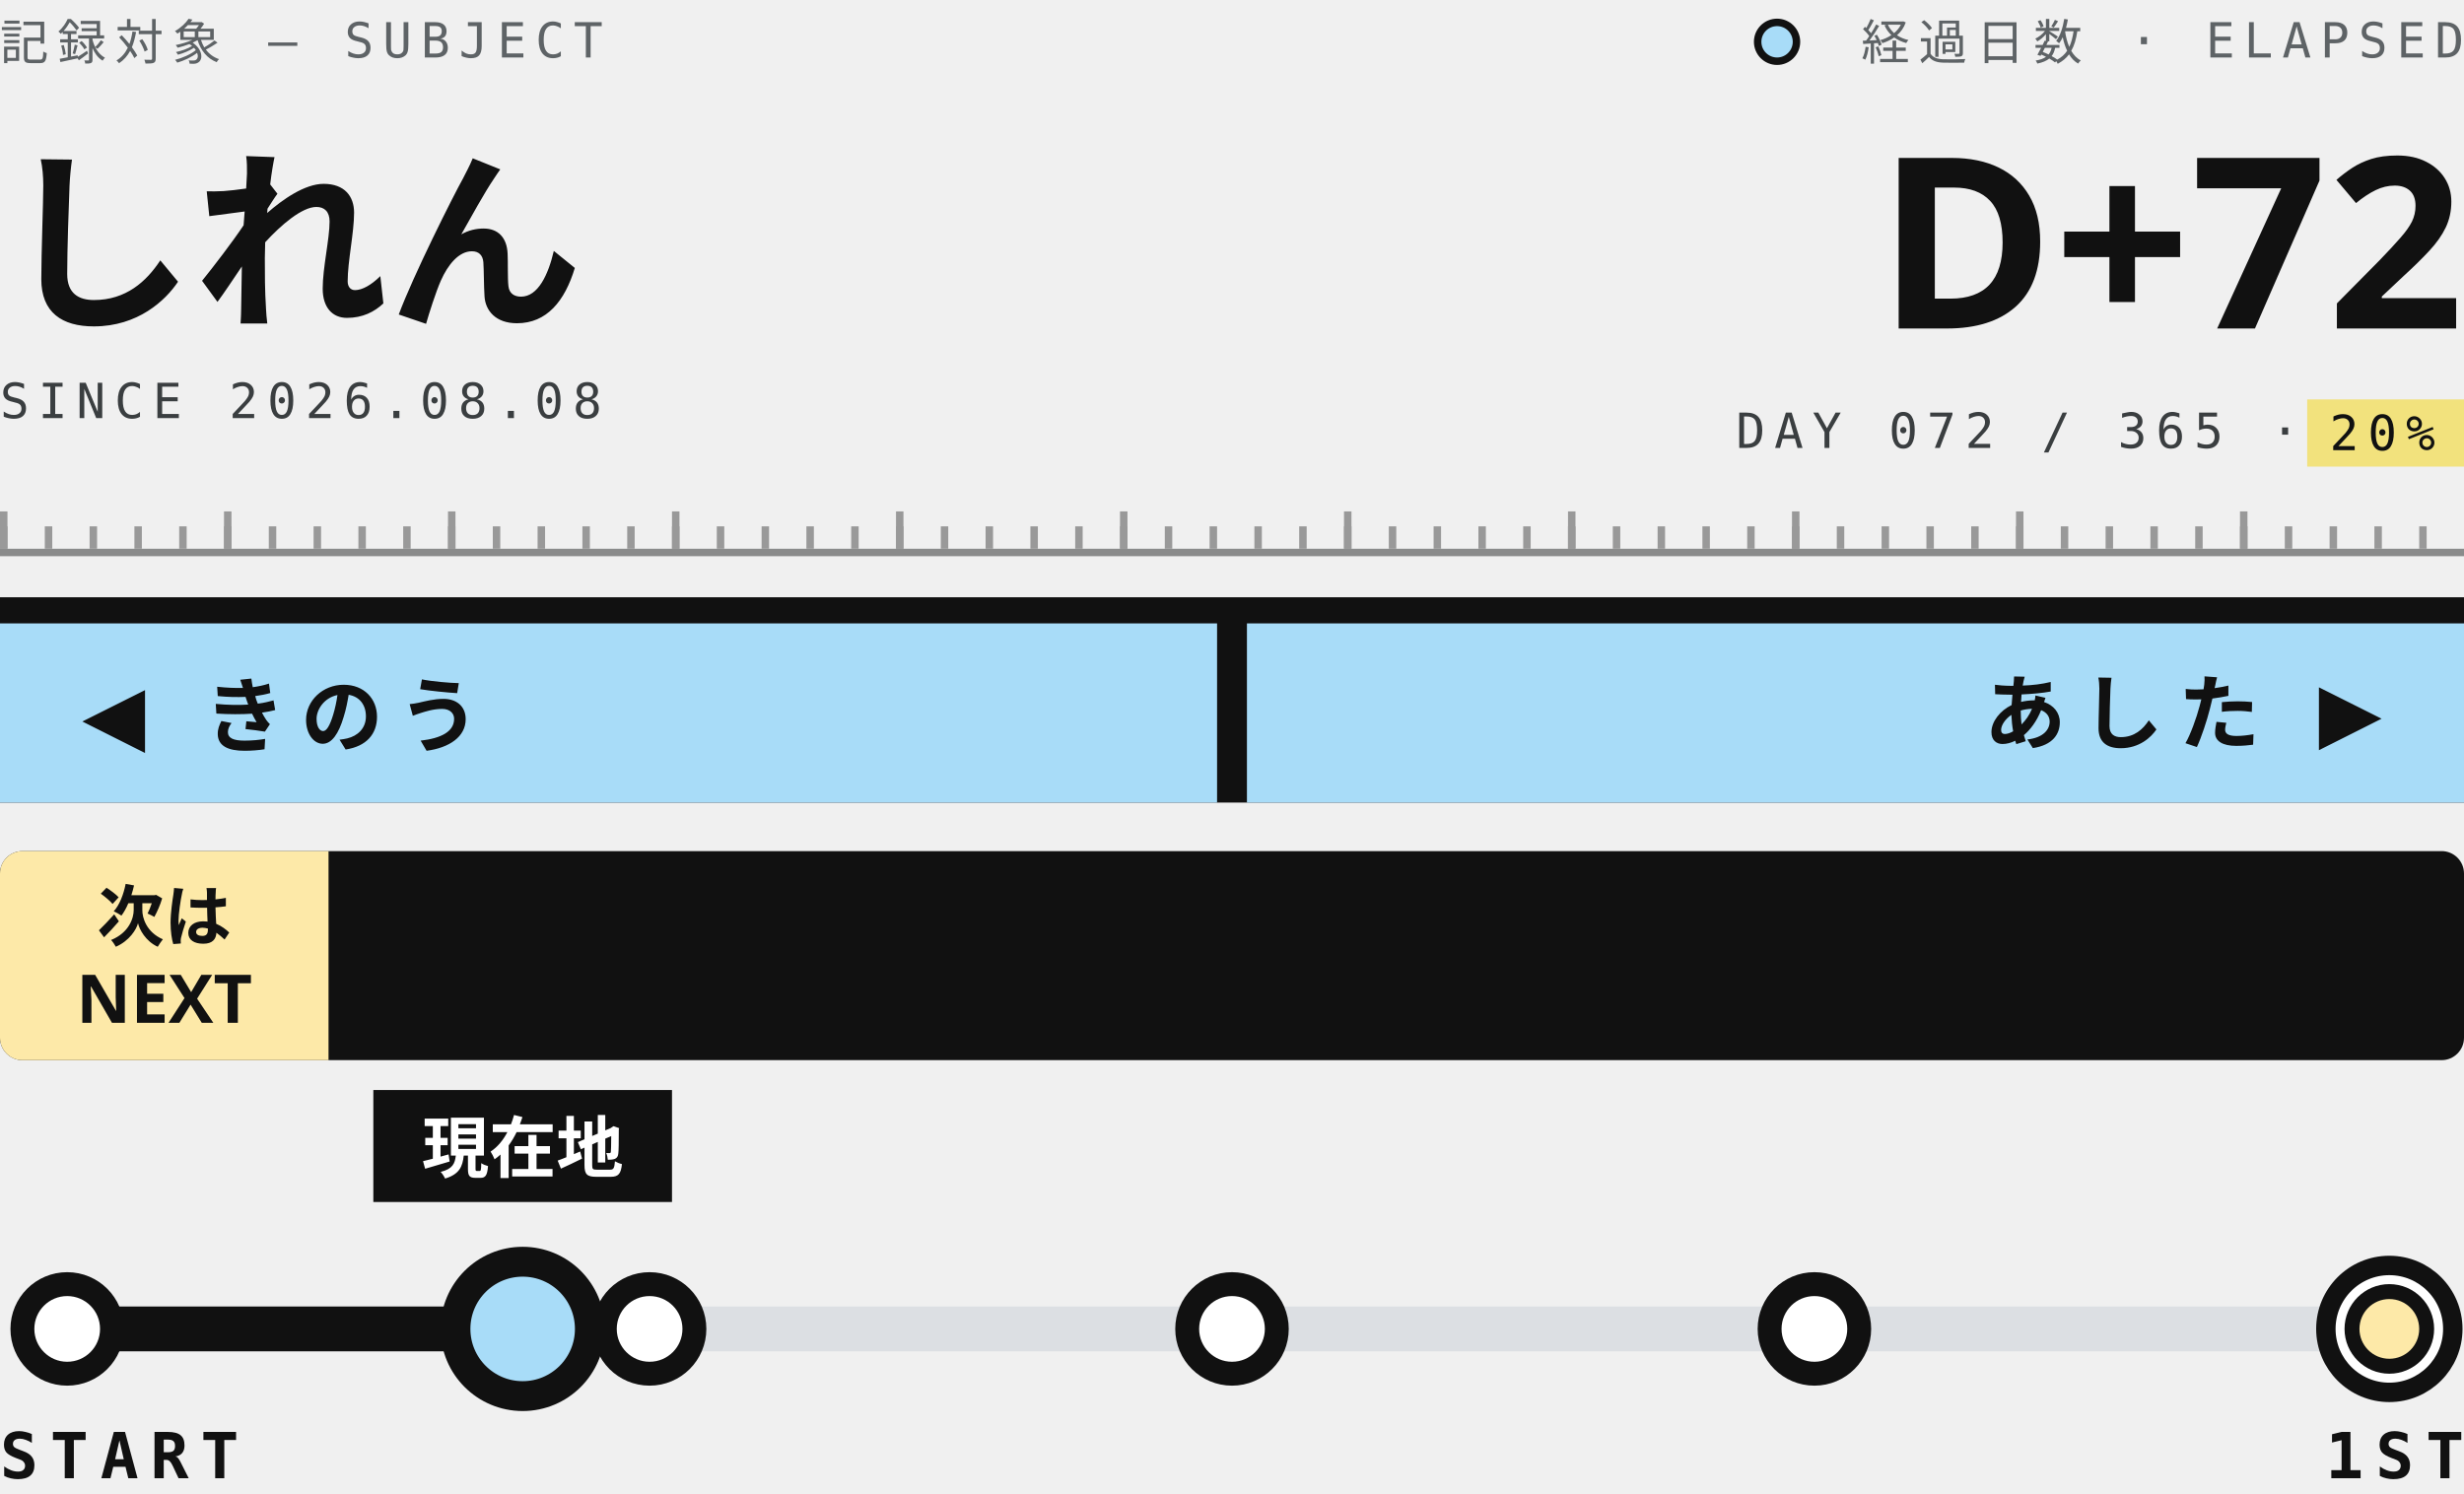
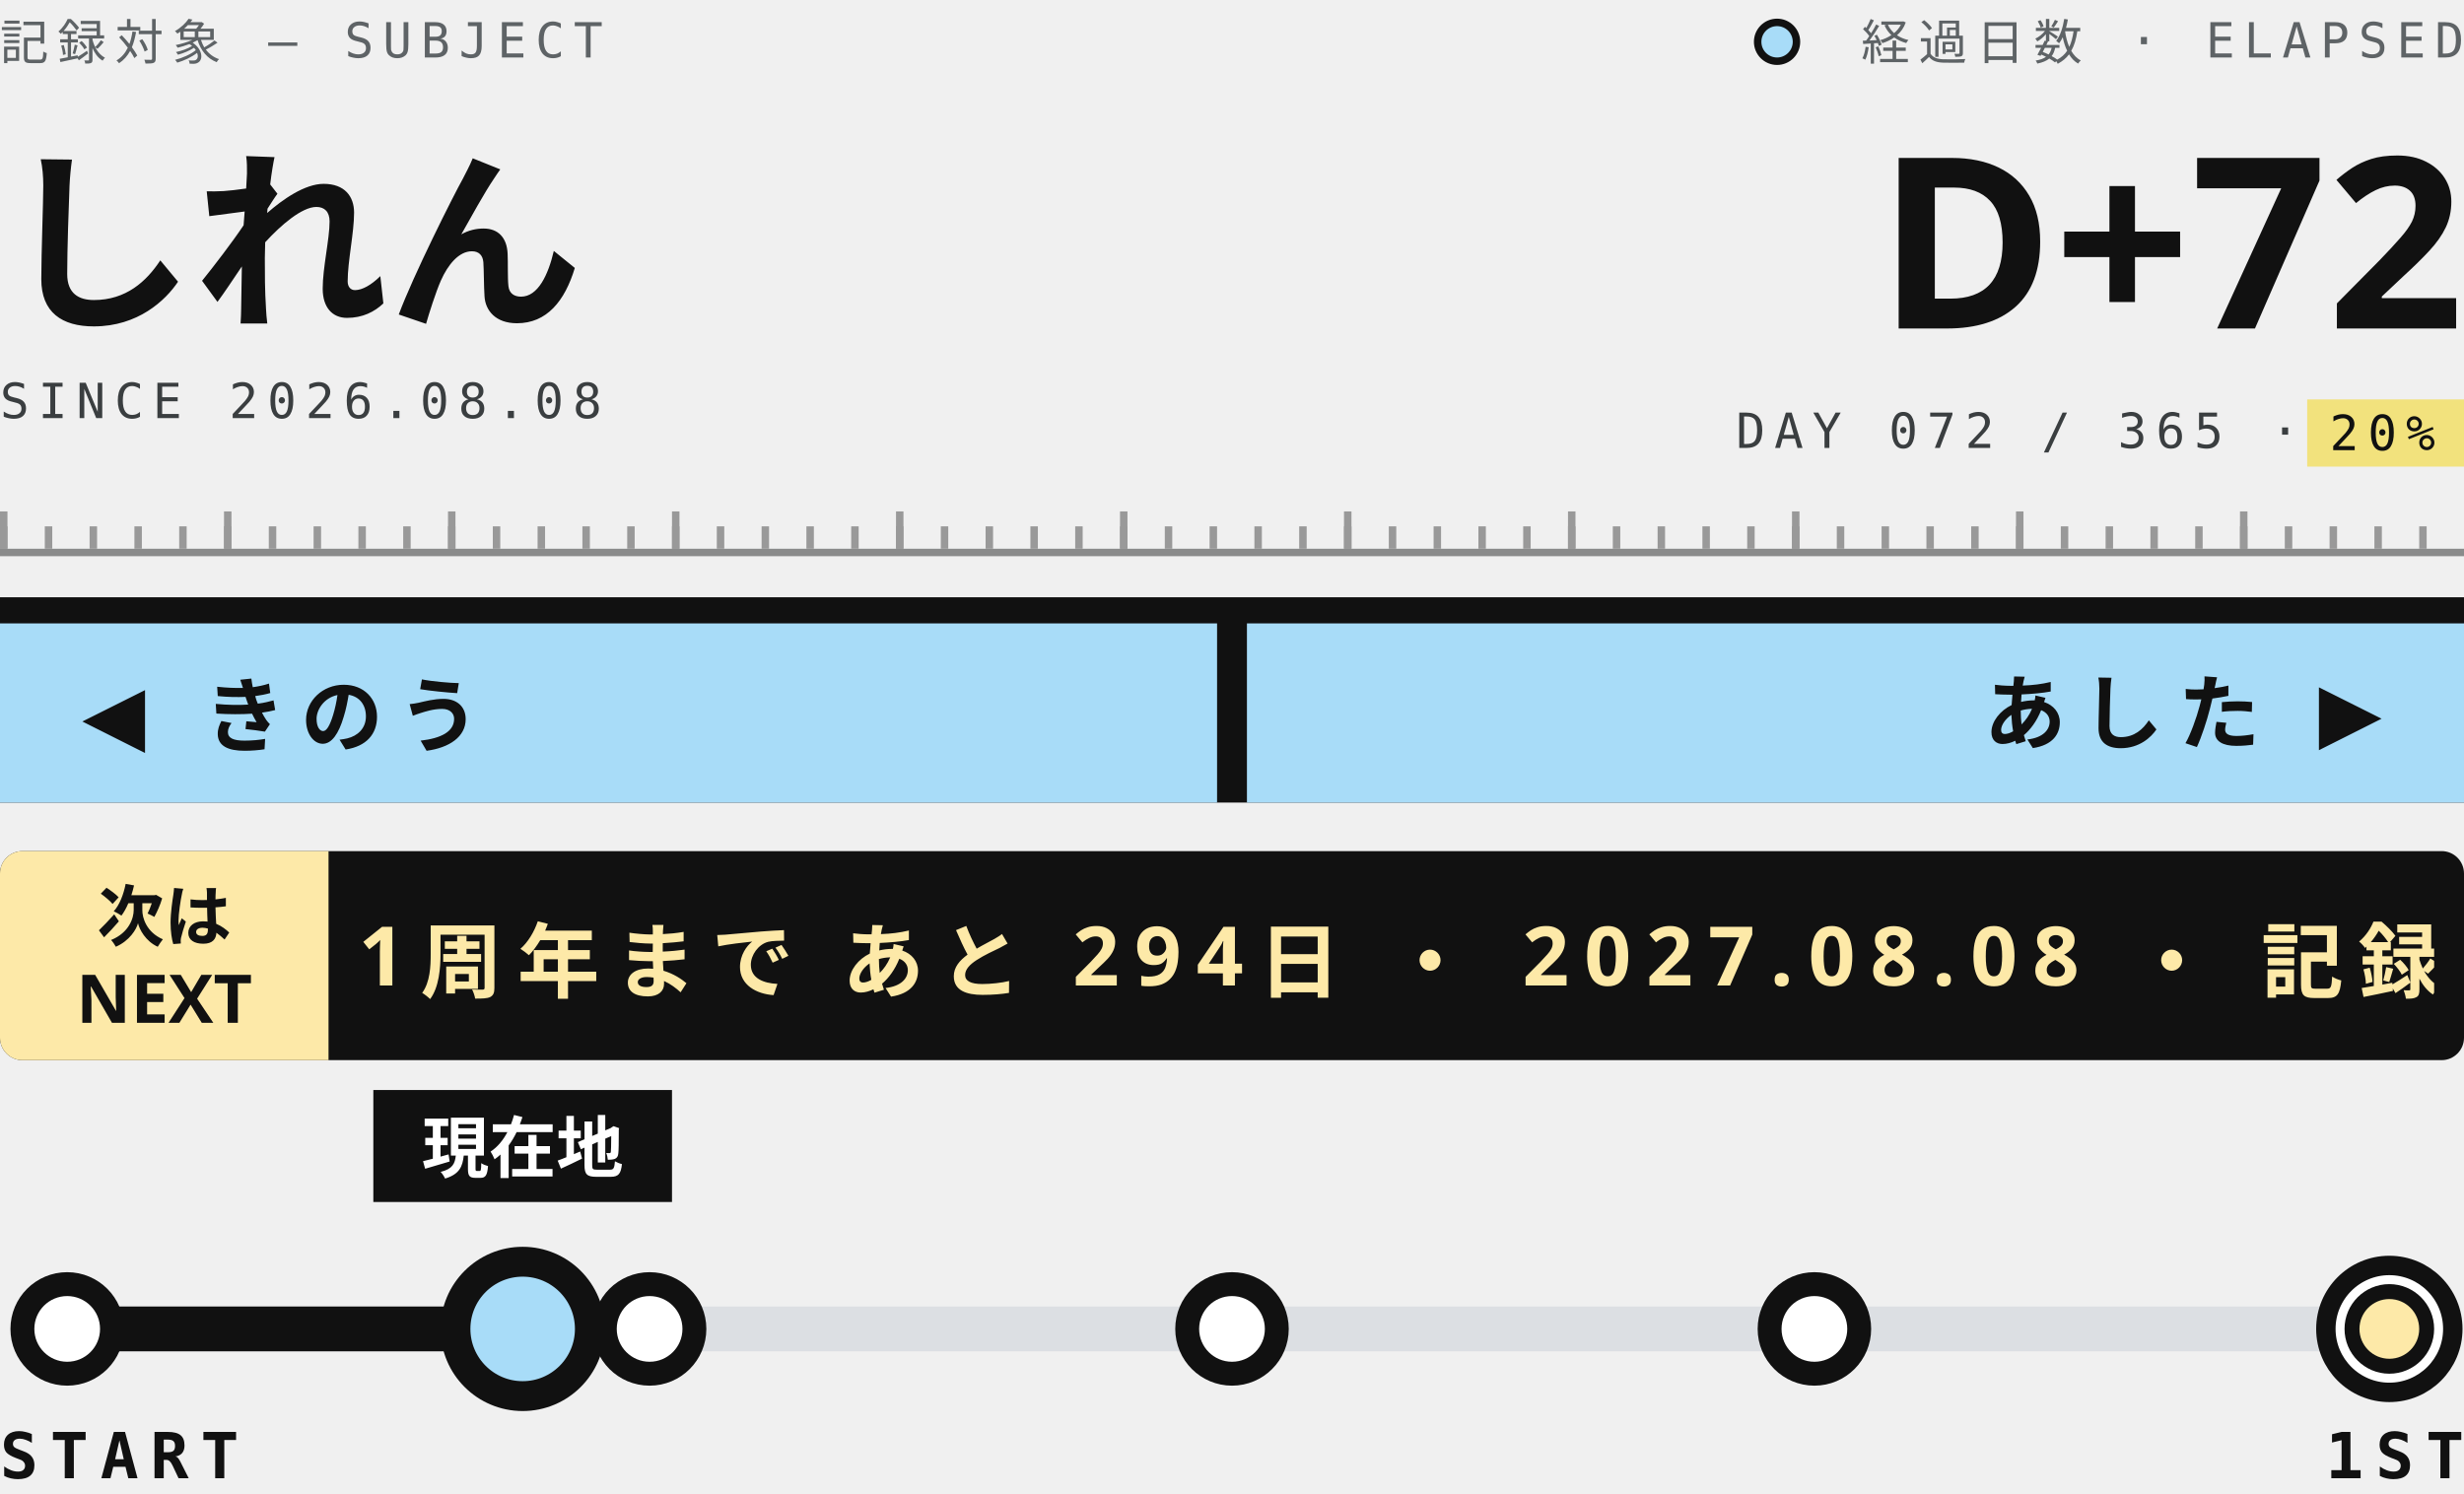
<svg xmlns="http://www.w3.org/2000/svg" width="330" height="200">
  <style>text{font:400 6.5px 'IBM Plex Mono',Menlo,monospace;letter-spacing:1.2px;fill:#5E6366}.s{font-size:5.5px}.v{font-weight:600;font-size:9px;fill:#111;letter-spacing:0}.b{font:900 20px 'Arial Black',sans-serif;fill:#111;letter-spacing:0}.j{font:800 11px 'Hiragino Sans','Noto Sans JP',sans-serif;fill:#111;letter-spacing:2px}</style>
  <defs>
    <clipPath id="q">
      <rect x="48" y="114" width="278" height="28" />
    </clipPath>
  </defs>
  <text y="8">記録対象 — SUBJECT</text>
  <text y="56" style="fill:#3A3E40">SINCE 2026.08.08</text>
  <text x="330" y="8" text-anchor="end">経過日数 · ELAPSED</text>
  <text x="308" y="60" text-anchor="end" style="fill:#3A3E40">DAY 072 / 365 · </text>
  <circle cx="238" cy="5.6" r="2.6" fill="#A8DCF8" stroke="#111" />
  <text class="j" y="42" style="font-size:26px;font-weight:900;letter-spacing:0">しれん</text>
  <text class="b" x="330" y="44" text-anchor="end" style="font-size:32px">D+72</text>
  <rect x="309" y="53.5" width="21" height="9" fill="#F2E27D" />
  <text x="312" y="60.3" style="fill:#111">20%</text>
  <path d="M0 74H330" stroke="#8a8b8b" />
  <path d="M0 72H330" stroke="#999" stroke-width="3" stroke-dasharray="1 5" />
  <path d="M0 71H330" stroke="#999" stroke-width="5" stroke-dasharray="1 29" />
  <rect y="80" width="330" height="27.5" fill="#111" />
  <rect y="83.5" width="163" height="24" fill="#A8DCF8" />
  <rect x="167" y="83.5" width="163" height="24" fill="#A8DCF8" />
  <text class="j" x="11" y="99.5">◀ きのう</text>
  <text class="j" x="319" y="99.5" text-anchor="end">あした ▶</text>
  <rect y="114" width="330" height="28" rx="3" fill="#111" />
  <path d="M3 114h41v28H3a3 3 0 0 1-3-3v-22a3 3 0 0 1 3-3z" fill="#FDE9A8" />
  <text class="j" x="22" y="126" text-anchor="middle" style="font-size:9px;letter-spacing:0">次は</text>
  <text class="j" x="22" y="137" text-anchor="middle" style="font-size:9px;letter-spacing:0">NEXT</text>
  <g clip-path="url(#q)">
-     <text class="j" x="330" y="132" style="fill:#FDE9A8;font-weight:700">1周年まで あと 294日 ・ 2027.08.08 ・ 記録は続く ・ 1周年まで あと 294日 ・ 2027.08.08 ・ 記録は続く ・ <animateTransform attributeName="transform" type="translate" to="-429 0" dur="13s" repeatCount="indefinite" />
+     <text class="j" x="48" y="132" textLength="1287" style="fill:#FDE9A8;font-weight:700">1周年まで あと 294日 ・ 2027.08.08 ・ 記録は続く ・ 1周年まで あと 294日 ・ 2027.08.08 ・ 記録は続く ・ 1周年まで あと 294日 ・ 2027.08.08 ・ 記録は続く ・ <animateTransform attributeName="transform" type="translate" from="0 0" to="-429 0" dur="12.62s" repeatCount="indefinite" />
    </text>
  </g>
  <path d="M9 178H320" stroke="#DCDFE3" stroke-width="6" />
  <path d="M15 178H61" stroke="#111" stroke-width="6" />
  <g fill="#fff" stroke="#111" stroke-width="3.2">
    <circle cx="9" cy="178" r="6" />
    <circle cx="87" cy="178" r="6" />
    <circle cx="165" cy="178" r="6" />
    <circle cx="243" cy="178" r="6" />
    <circle cx="320" cy="178" r="8.5" stroke-width="2.6" />
    <circle cx="320" cy="178" r="5" fill="#FDE9A8" stroke-width="2" />
  </g>
  <circle cx="70" cy="178" r="20" fill-opacity="0">
    <animate attributeName="fill-opacity" values="0;.1;0" dur="3.2s" repeatCount="indefinite" />
  </circle>
  <rect x="50" y="146" width="40" height="15" fill="#111" />
  <text class="j" x="70" y="157" text-anchor="middle" style="font-size:9px;letter-spacing:0;fill:#fff">現在地</text>
  <circle cx="70" cy="178" r="9" fill="#A8DCF8" stroke="#111" stroke-width="4" />
  <text class="v" y="198" style="font-size:8.5px;letter-spacing:1.6px">START</text>
  <text class="v" x="330" y="198" text-anchor="end" style="font-size:8.5px;letter-spacing:1.6px">1ST</text>
</svg>
